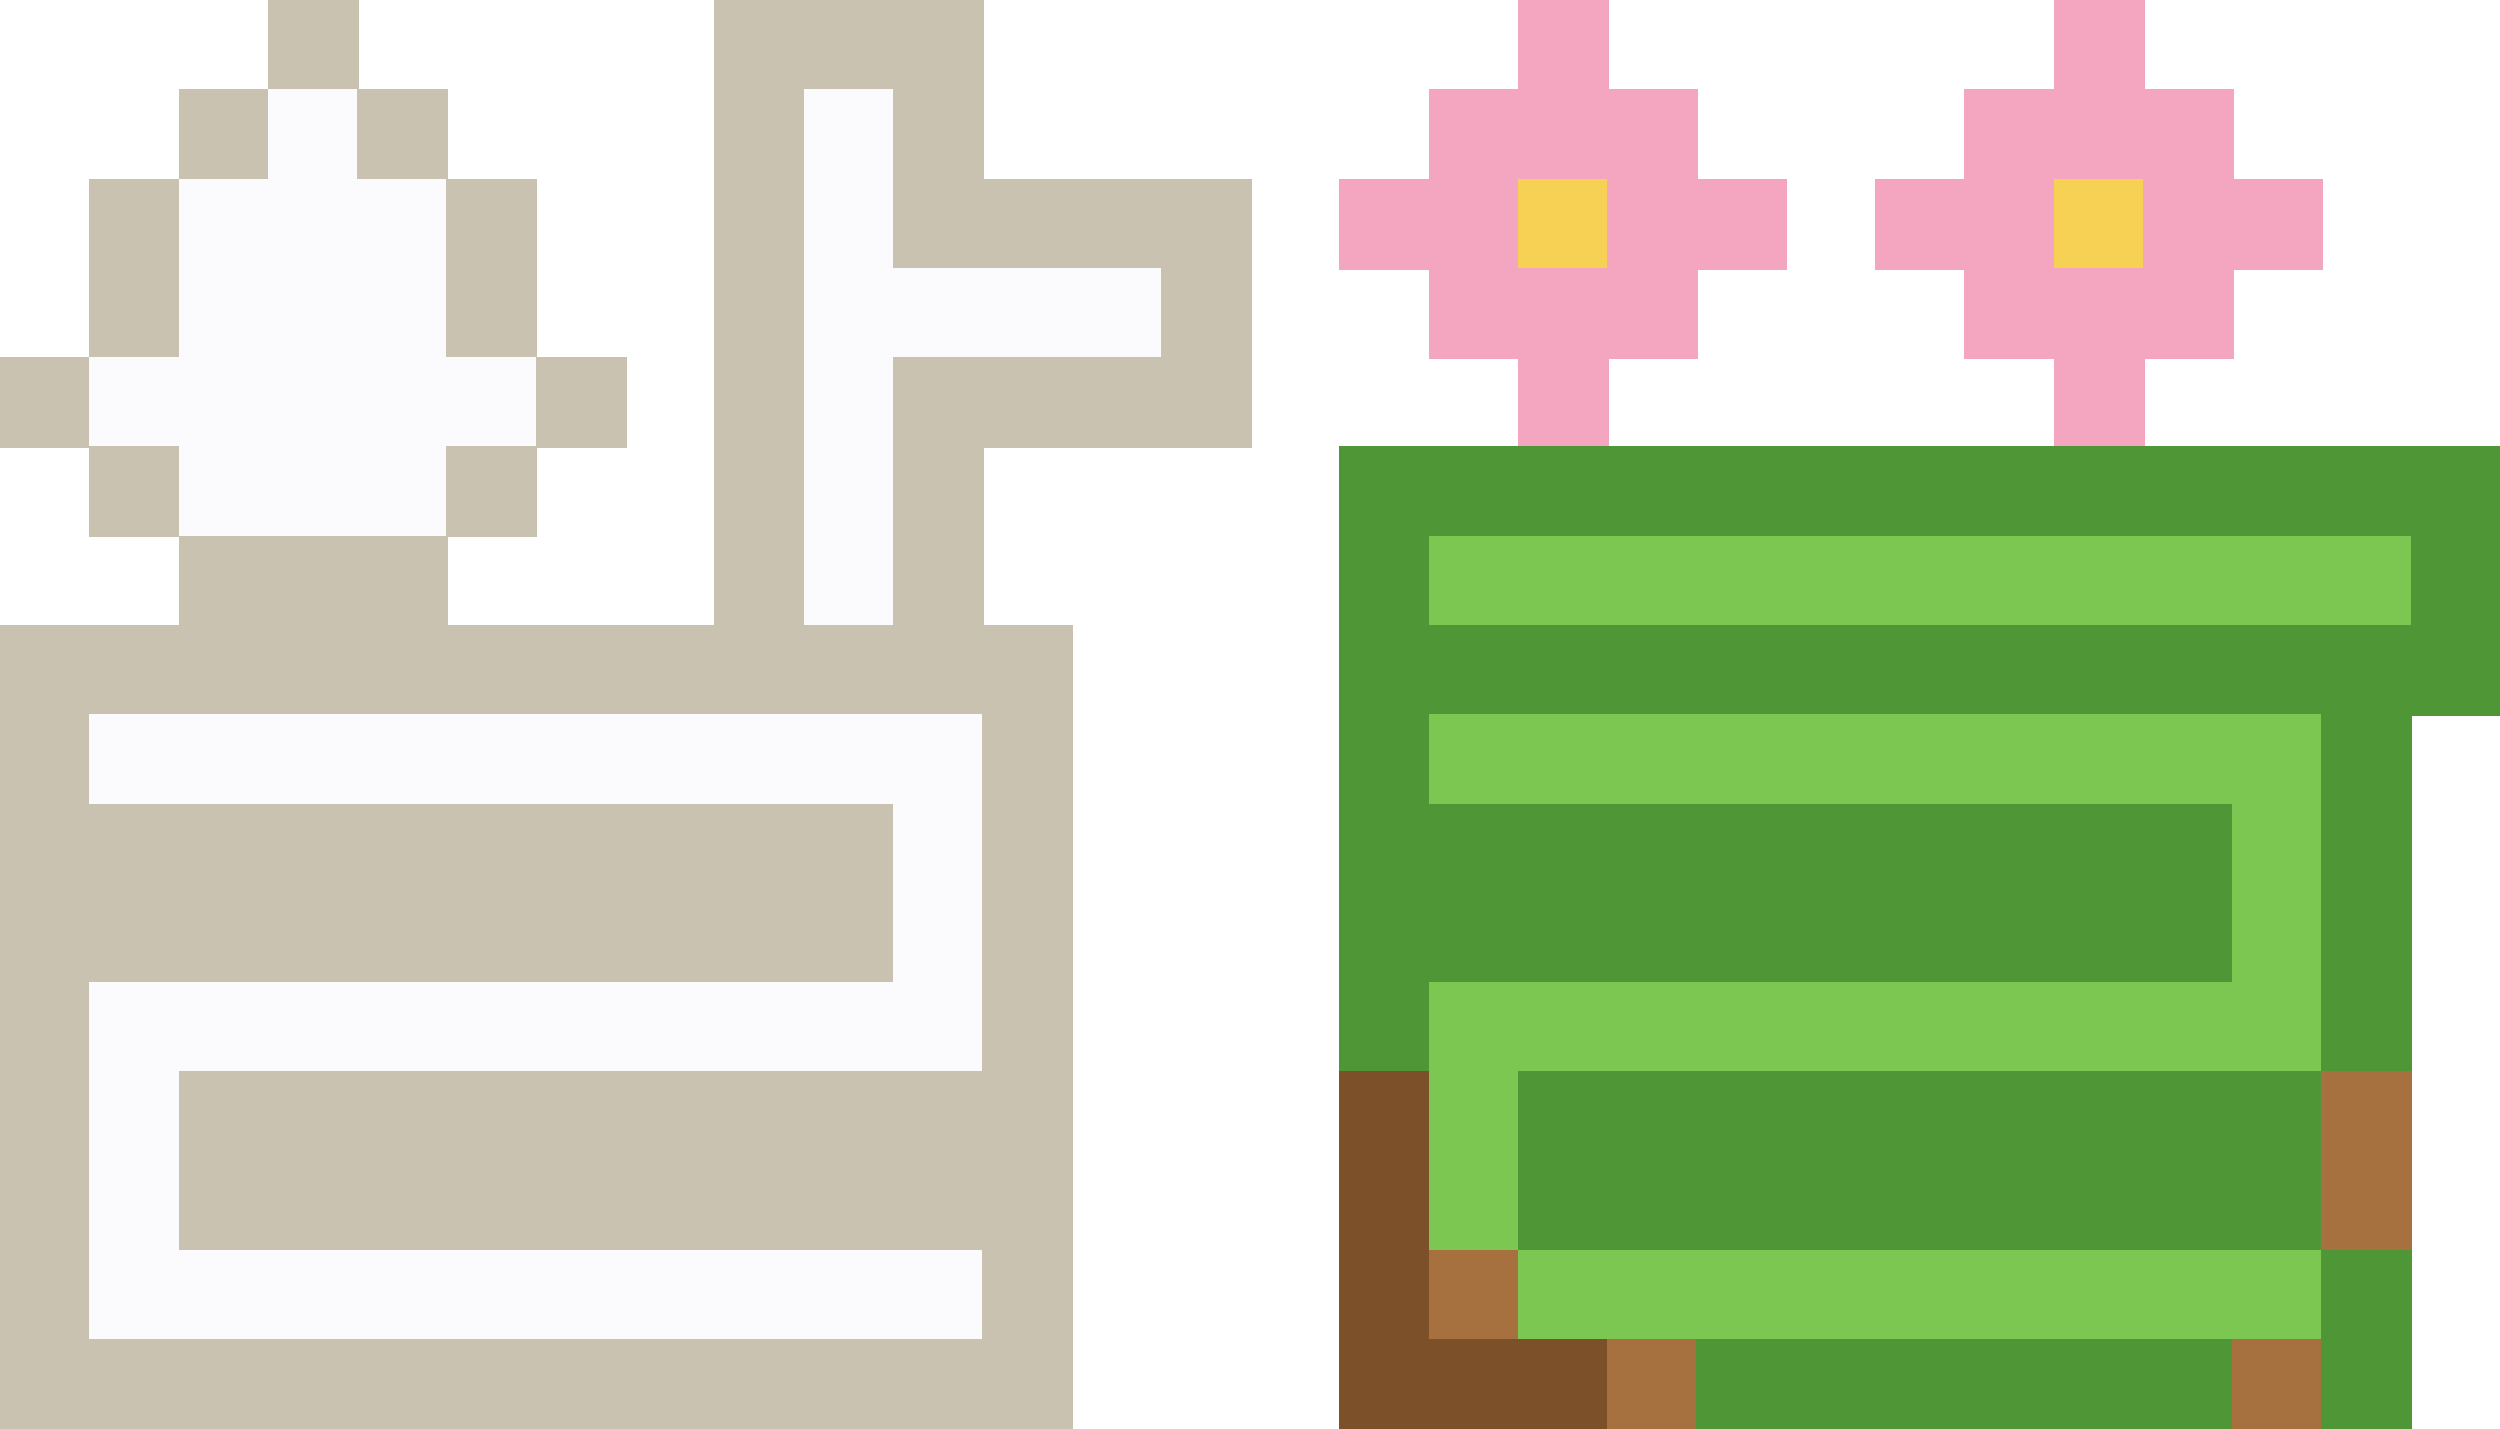
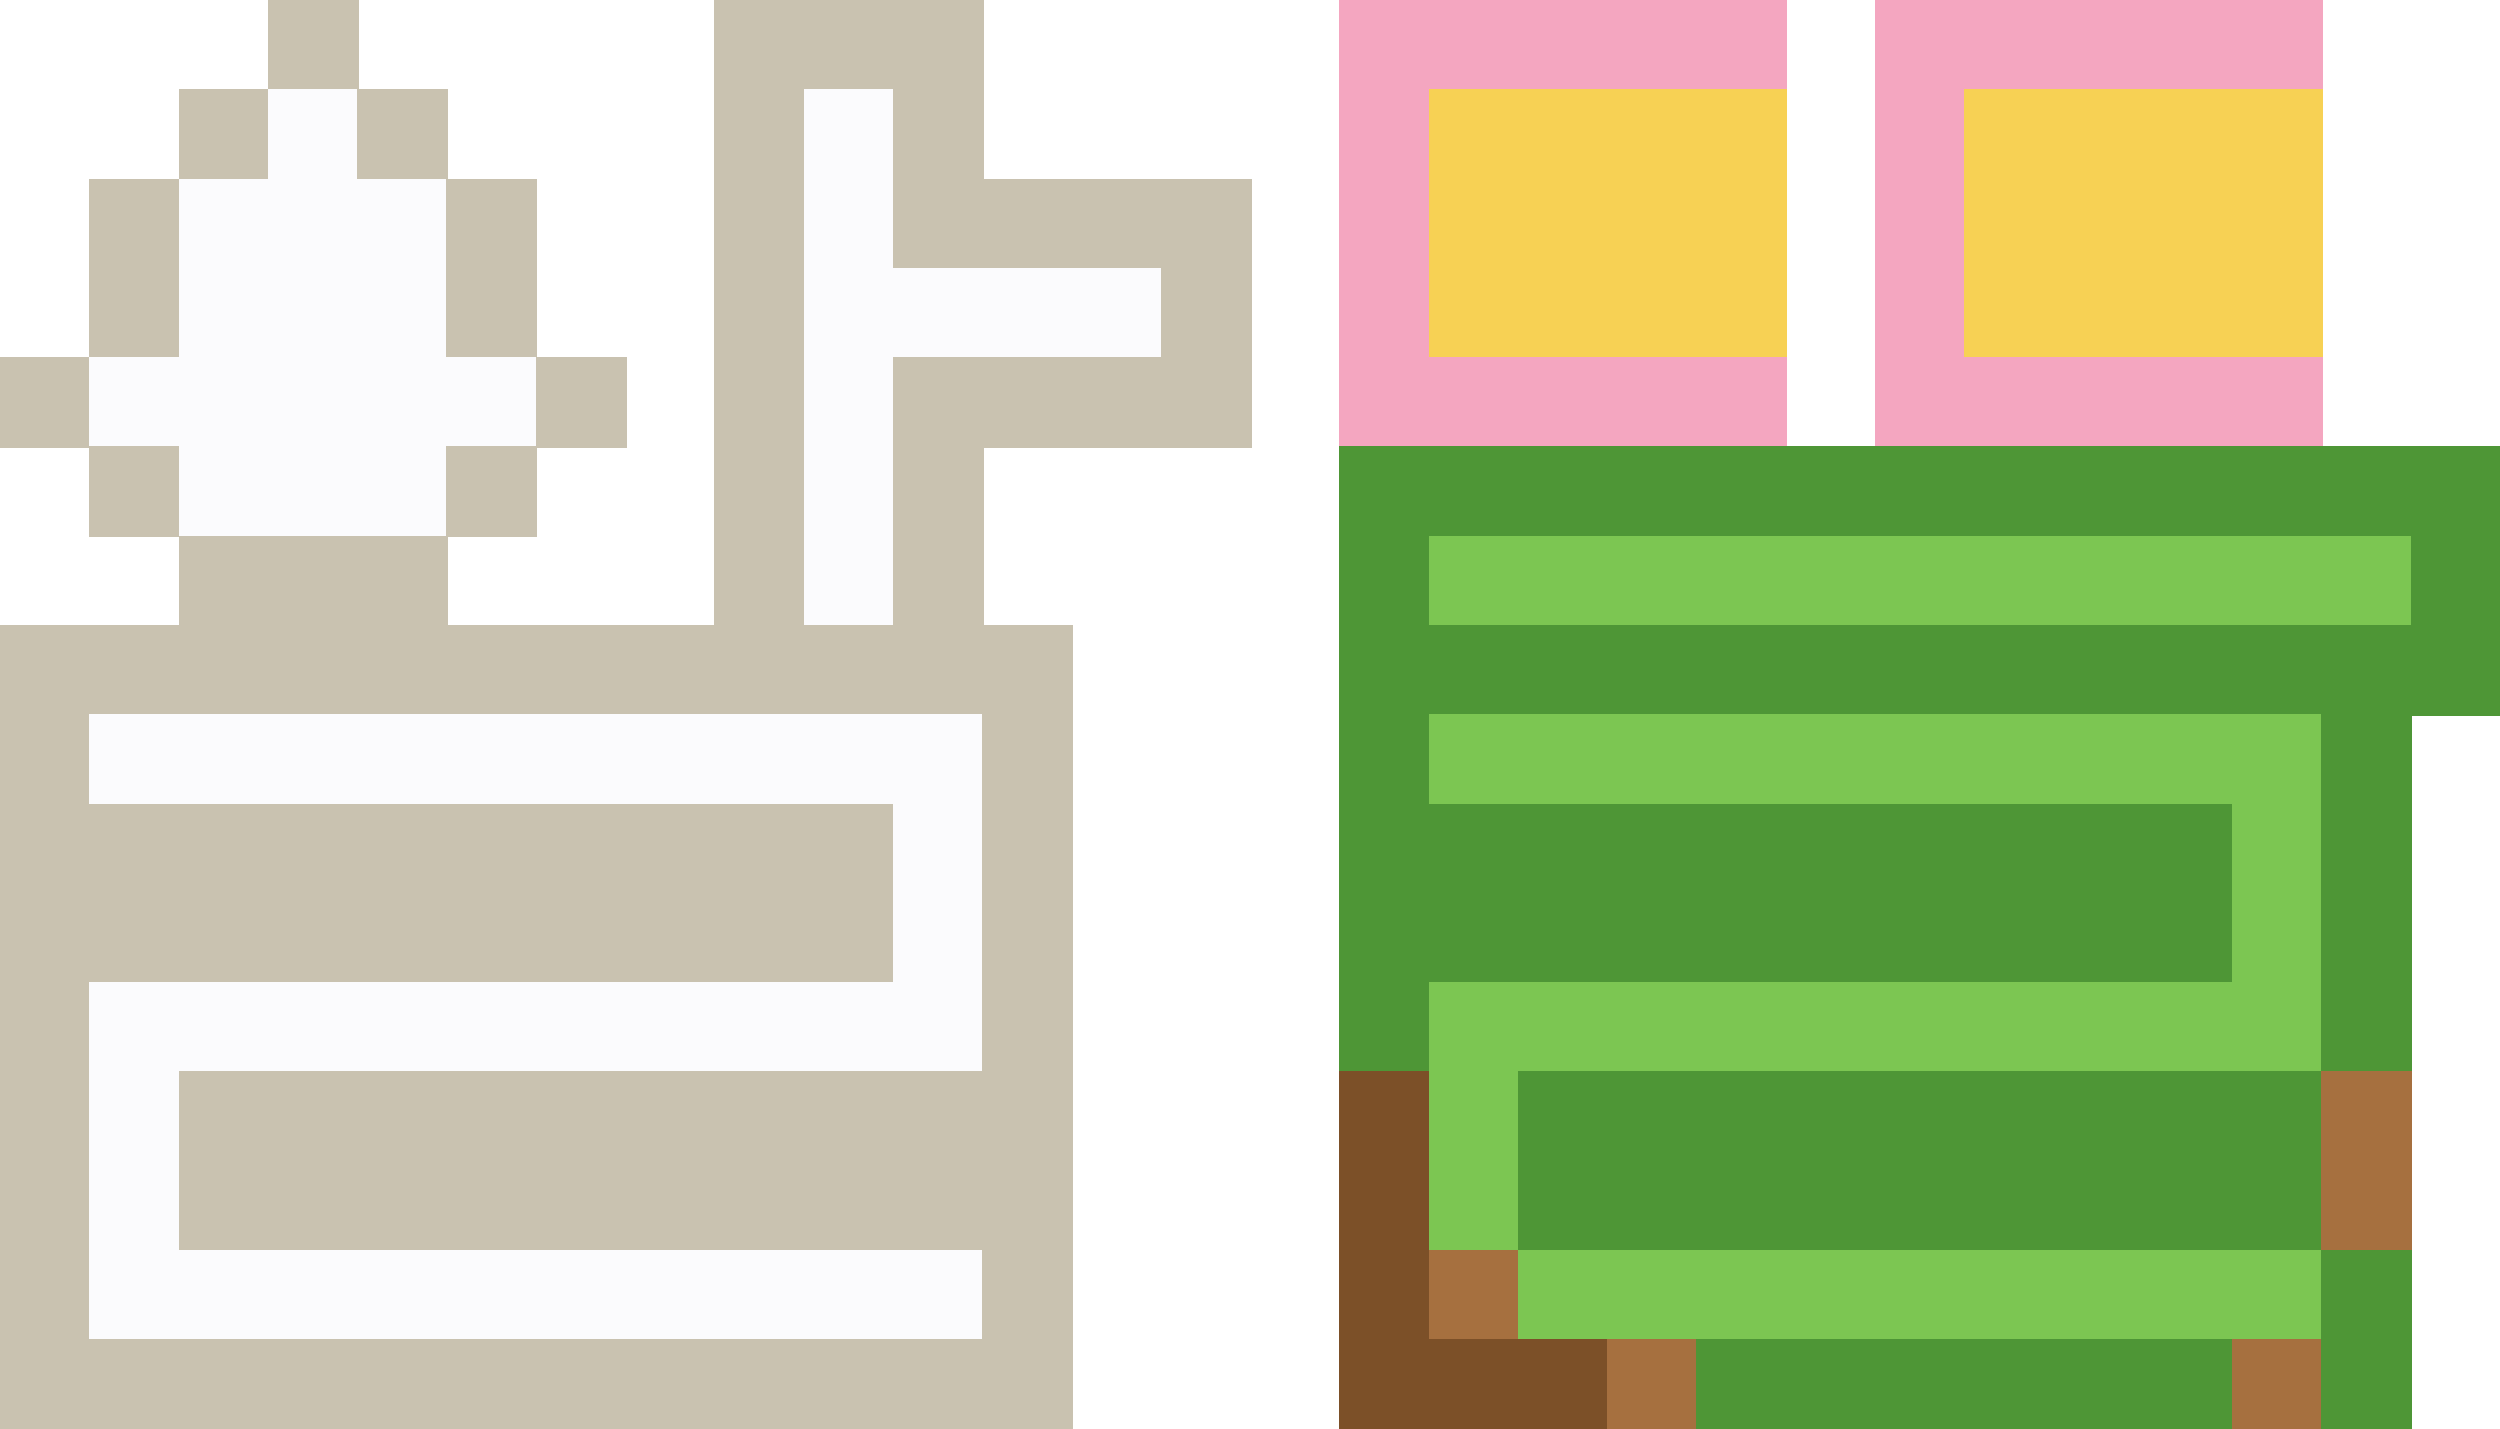
<svg xmlns="http://www.w3.org/2000/svg" viewBox="0 0 28 16" shape-rendering="crispEdges" preserveAspectRatio="xMidYMid meet">
  <rect x="3" y="0" width="1.02" height="1.02" fill="#c9c2b0" />
  <rect x="8" y="0" width="1.02" height="1.02" fill="#c9c2b0" />
  <rect x="9" y="0" width="1.02" height="1.02" fill="#c9c2b0" />
  <rect x="10" y="0" width="1.02" height="1.02" fill="#c9c2b0" />
+   <rect x="15" y="0" width="1.02" height="1.02" fill="#f4a6c0" />
+   <rect x="16" y="0" width="1.02" height="1.02" fill="#f4a6c0" />
  <rect x="17" y="0" width="1.02" height="1.02" fill="#f4a6c0" />
+   <rect x="18" y="0" width="1.02" height="1.02" fill="#f4a6c0" />
+   <rect x="19" y="0" width="1.02" height="1.02" fill="#f4a6c0" />
+   <rect x="21" y="0" width="1.02" height="1.02" fill="#f4a6c0" />
+   <rect x="22" y="0" width="1.02" height="1.02" fill="#f4a6c0" />
  <rect x="23" y="0" width="1.02" height="1.02" fill="#f4a6c0" />
+   <rect x="24" y="0" width="1.02" height="1.02" fill="#f4a6c0" />
+   <rect x="25" y="0" width="1.02" height="1.02" fill="#f4a6c0" />
  <rect x="2" y="1" width="1.02" height="1.02" fill="#c9c2b0" />
  <rect x="3" y="1" width="1.02" height="1.02" fill="#FBFBFD" />
  <rect x="4" y="1" width="1.02" height="1.02" fill="#c9c2b0" />
  <rect x="8" y="1" width="1.02" height="1.02" fill="#c9c2b0" />
  <rect x="9" y="1" width="1.02" height="1.02" fill="#FBFBFD" />
  <rect x="10" y="1" width="1.02" height="1.02" fill="#c9c2b0" />
-   <rect x="16" y="1" width="1.02" height="1.02" fill="#f4a6c0" />
-   <rect x="17" y="1" width="1.02" height="1.02" fill="#f4a6c0" />
-   <rect x="18" y="1" width="1.02" height="1.02" fill="#f4a6c0" />
-   <rect x="22" y="1" width="1.02" height="1.02" fill="#f4a6c0" />
-   <rect x="23" y="1" width="1.02" height="1.02" fill="#f4a6c0" />
-   <rect x="24" y="1" width="1.02" height="1.02" fill="#f4a6c0" />
+   <rect x="15" y="1" width="1.02" height="1.02" fill="#f4a6c0" />
+   <rect x="16" y="1" width="1.02" height="1.02" fill="#f7d154" />
+   <rect x="17" y="1" width="1.02" height="1.02" fill="#f7d154" />
+   <rect x="18" y="1" width="1.02" height="1.02" fill="#f7d154" />
+   <rect x="19" y="1" width="1.02" height="1.02" fill="#f7d154" />
+   <rect x="21" y="1" width="1.02" height="1.02" fill="#f4a6c0" />
+   <rect x="22" y="1" width="1.02" height="1.02" fill="#f7d154" />
+   <rect x="23" y="1" width="1.02" height="1.02" fill="#f7d154" />
+   <rect x="24" y="1" width="1.02" height="1.02" fill="#f7d154" />
+   <rect x="25" y="1" width="1.02" height="1.02" fill="#f7d154" />
  <rect x="1" y="2" width="1.02" height="1.02" fill="#c9c2b0" />
  <rect x="2" y="2" width="1.02" height="1.02" fill="#FBFBFD" />
  <rect x="3" y="2" width="1.02" height="1.02" fill="#FBFBFD" />
  <rect x="4" y="2" width="1.02" height="1.02" fill="#FBFBFD" />
  <rect x="5" y="2" width="1.02" height="1.02" fill="#c9c2b0" />
  <rect x="8" y="2" width="1.02" height="1.02" fill="#c9c2b0" />
  <rect x="9" y="2" width="1.02" height="1.02" fill="#FBFBFD" />
  <rect x="10" y="2" width="1.02" height="1.02" fill="#c9c2b0" />
  <rect x="11" y="2" width="1.02" height="1.02" fill="#c9c2b0" />
  <rect x="12" y="2" width="1.02" height="1.02" fill="#c9c2b0" />
  <rect x="13" y="2" width="1.02" height="1.02" fill="#c9c2b0" />
  <rect x="15" y="2" width="1.02" height="1.02" fill="#f4a6c0" />
-   <rect x="16" y="2" width="1.02" height="1.02" fill="#f4a6c0" />
+   <rect x="16" y="2" width="1.02" height="1.02" fill="#f7d154" />
  <rect x="17" y="2" width="1.02" height="1.02" fill="#f7d154" />
-   <rect x="18" y="2" width="1.02" height="1.02" fill="#f4a6c0" />
-   <rect x="19" y="2" width="1.02" height="1.02" fill="#f4a6c0" />
+   <rect x="18" y="2" width="1.02" height="1.02" fill="#f7d154" />
+   <rect x="19" y="2" width="1.02" height="1.02" fill="#f7d154" />
  <rect x="21" y="2" width="1.02" height="1.02" fill="#f4a6c0" />
-   <rect x="22" y="2" width="1.02" height="1.02" fill="#f4a6c0" />
+   <rect x="22" y="2" width="1.02" height="1.02" fill="#f7d154" />
  <rect x="23" y="2" width="1.02" height="1.02" fill="#f7d154" />
-   <rect x="24" y="2" width="1.02" height="1.02" fill="#f4a6c0" />
-   <rect x="25" y="2" width="1.02" height="1.02" fill="#f4a6c0" />
+   <rect x="24" y="2" width="1.02" height="1.02" fill="#f7d154" />
+   <rect x="25" y="2" width="1.02" height="1.02" fill="#f7d154" />
  <rect x="1" y="3" width="1.02" height="1.02" fill="#c9c2b0" />
  <rect x="2" y="3" width="1.02" height="1.02" fill="#FBFBFD" />
  <rect x="3" y="3" width="1.02" height="1.02" fill="#FBFBFD" />
  <rect x="4" y="3" width="1.02" height="1.02" fill="#FBFBFD" />
  <rect x="5" y="3" width="1.02" height="1.02" fill="#c9c2b0" />
  <rect x="8" y="3" width="1.02" height="1.02" fill="#c9c2b0" />
  <rect x="9" y="3" width="1.02" height="1.02" fill="#FBFBFD" />
  <rect x="10" y="3" width="1.02" height="1.02" fill="#FBFBFD" />
  <rect x="11" y="3" width="1.02" height="1.02" fill="#FBFBFD" />
  <rect x="12" y="3" width="1.02" height="1.02" fill="#FBFBFD" />
  <rect x="13" y="3" width="1.02" height="1.02" fill="#c9c2b0" />
-   <rect x="16" y="3" width="1.02" height="1.02" fill="#f4a6c0" />
-   <rect x="17" y="3" width="1.02" height="1.02" fill="#f4a6c0" />
-   <rect x="18" y="3" width="1.02" height="1.02" fill="#f4a6c0" />
-   <rect x="22" y="3" width="1.02" height="1.02" fill="#f4a6c0" />
-   <rect x="23" y="3" width="1.02" height="1.02" fill="#f4a6c0" />
-   <rect x="24" y="3" width="1.02" height="1.02" fill="#f4a6c0" />
+   <rect x="15" y="3" width="1.02" height="1.02" fill="#f4a6c0" />
+   <rect x="16" y="3" width="1.02" height="1.02" fill="#f7d154" />
+   <rect x="17" y="3" width="1.02" height="1.02" fill="#f7d154" />
+   <rect x="18" y="3" width="1.02" height="1.02" fill="#f7d154" />
+   <rect x="19" y="3" width="1.02" height="1.02" fill="#f7d154" />
+   <rect x="21" y="3" width="1.02" height="1.02" fill="#f4a6c0" />
+   <rect x="22" y="3" width="1.02" height="1.02" fill="#f7d154" />
+   <rect x="23" y="3" width="1.02" height="1.02" fill="#f7d154" />
+   <rect x="24" y="3" width="1.02" height="1.02" fill="#f7d154" />
+   <rect x="25" y="3" width="1.02" height="1.02" fill="#f7d154" />
  <rect x="0" y="4" width="1.02" height="1.02" fill="#c9c2b0" />
  <rect x="1" y="4" width="1.02" height="1.02" fill="#FBFBFD" />
  <rect x="2" y="4" width="1.02" height="1.02" fill="#FBFBFD" />
  <rect x="3" y="4" width="1.02" height="1.02" fill="#FBFBFD" />
  <rect x="4" y="4" width="1.02" height="1.02" fill="#FBFBFD" />
  <rect x="5" y="4" width="1.02" height="1.02" fill="#FBFBFD" />
  <rect x="6" y="4" width="1.02" height="1.02" fill="#c9c2b0" />
  <rect x="8" y="4" width="1.02" height="1.02" fill="#c9c2b0" />
  <rect x="9" y="4" width="1.02" height="1.02" fill="#FBFBFD" />
  <rect x="10" y="4" width="1.02" height="1.02" fill="#c9c2b0" />
  <rect x="11" y="4" width="1.02" height="1.02" fill="#c9c2b0" />
  <rect x="12" y="4" width="1.02" height="1.02" fill="#c9c2b0" />
  <rect x="13" y="4" width="1.02" height="1.02" fill="#c9c2b0" />
+   <rect x="15" y="4" width="1.02" height="1.02" fill="#f4a6c0" />
+   <rect x="16" y="4" width="1.02" height="1.02" fill="#f4a6c0" />
  <rect x="17" y="4" width="1.02" height="1.02" fill="#f4a6c0" />
+   <rect x="18" y="4" width="1.02" height="1.02" fill="#f4a6c0" />
+   <rect x="19" y="4" width="1.02" height="1.02" fill="#f4a6c0" />
+   <rect x="21" y="4" width="1.02" height="1.02" fill="#f4a6c0" />
+   <rect x="22" y="4" width="1.02" height="1.02" fill="#f4a6c0" />
  <rect x="23" y="4" width="1.02" height="1.02" fill="#f4a6c0" />
+   <rect x="24" y="4" width="1.02" height="1.02" fill="#f4a6c0" />
+   <rect x="25" y="4" width="1.02" height="1.02" fill="#f4a6c0" />
  <rect x="1" y="5" width="1.02" height="1.02" fill="#c9c2b0" />
  <rect x="2" y="5" width="1.02" height="1.02" fill="#FBFBFD" />
  <rect x="3" y="5" width="1.02" height="1.02" fill="#FBFBFD" />
  <rect x="4" y="5" width="1.02" height="1.02" fill="#FBFBFD" />
  <rect x="5" y="5" width="1.02" height="1.02" fill="#c9c2b0" />
  <rect x="8" y="5" width="1.02" height="1.02" fill="#c9c2b0" />
  <rect x="9" y="5" width="1.02" height="1.02" fill="#FBFBFD" />
  <rect x="10" y="5" width="1.02" height="1.02" fill="#c9c2b0" />
  <rect x="15" y="5" width="1.02" height="1.02" fill="#4e9636" />
  <rect x="16" y="5" width="1.02" height="1.02" fill="#4e9636" />
  <rect x="17" y="5" width="1.02" height="1.02" fill="#4e9636" />
  <rect x="18" y="5" width="1.02" height="1.02" fill="#4e9636" />
  <rect x="19" y="5" width="1.02" height="1.02" fill="#4e9636" />
  <rect x="20" y="5" width="1.02" height="1.02" fill="#4e9636" />
  <rect x="21" y="5" width="1.02" height="1.02" fill="#4e9636" />
  <rect x="22" y="5" width="1.02" height="1.02" fill="#4e9636" />
  <rect x="23" y="5" width="1.02" height="1.02" fill="#4e9636" />
  <rect x="24" y="5" width="1.02" height="1.02" fill="#4e9636" />
  <rect x="25" y="5" width="1.02" height="1.02" fill="#4e9636" />
  <rect x="26" y="5" width="1.02" height="1.02" fill="#4e9636" />
  <rect x="27" y="5" width="1.02" height="1.02" fill="#4e9636" />
  <rect x="2" y="6" width="1.02" height="1.02" fill="#c9c2b0" />
  <rect x="3" y="6" width="1.02" height="1.02" fill="#c9c2b0" />
  <rect x="4" y="6" width="1.02" height="1.02" fill="#c9c2b0" />
  <rect x="8" y="6" width="1.02" height="1.02" fill="#c9c2b0" />
  <rect x="9" y="6" width="1.02" height="1.02" fill="#FBFBFD" />
  <rect x="10" y="6" width="1.02" height="1.02" fill="#c9c2b0" />
  <rect x="15" y="6" width="1.02" height="1.02" fill="#4e9636" />
  <rect x="16" y="6" width="1.02" height="1.02" fill="#7cc652" />
  <rect x="17" y="6" width="1.02" height="1.02" fill="#7cc652" />
  <rect x="18" y="6" width="1.02" height="1.02" fill="#7cc652" />
  <rect x="19" y="6" width="1.02" height="1.02" fill="#7cc652" />
  <rect x="20" y="6" width="1.02" height="1.02" fill="#7cc652" />
  <rect x="21" y="6" width="1.02" height="1.02" fill="#7cc652" />
  <rect x="22" y="6" width="1.02" height="1.02" fill="#7cc652" />
  <rect x="23" y="6" width="1.02" height="1.02" fill="#7cc652" />
  <rect x="24" y="6" width="1.02" height="1.02" fill="#7cc652" />
  <rect x="25" y="6" width="1.02" height="1.02" fill="#7cc652" />
  <rect x="26" y="6" width="1.02" height="1.02" fill="#7cc652" />
  <rect x="27" y="6" width="1.02" height="1.02" fill="#4e9636" />
  <rect x="0" y="7" width="1.02" height="1.02" fill="#c9c2b0" />
  <rect x="1" y="7" width="1.02" height="1.02" fill="#c9c2b0" />
  <rect x="2" y="7" width="1.02" height="1.02" fill="#c9c2b0" />
  <rect x="3" y="7" width="1.02" height="1.02" fill="#c9c2b0" />
  <rect x="4" y="7" width="1.02" height="1.02" fill="#c9c2b0" />
  <rect x="5" y="7" width="1.02" height="1.02" fill="#c9c2b0" />
  <rect x="6" y="7" width="1.02" height="1.02" fill="#c9c2b0" />
  <rect x="7" y="7" width="1.02" height="1.02" fill="#c9c2b0" />
  <rect x="8" y="7" width="1.02" height="1.02" fill="#c9c2b0" />
  <rect x="9" y="7" width="1.02" height="1.02" fill="#c9c2b0" />
  <rect x="10" y="7" width="1.02" height="1.02" fill="#c9c2b0" />
  <rect x="11" y="7" width="1.02" height="1.02" fill="#c9c2b0" />
  <rect x="15" y="7" width="1.02" height="1.02" fill="#4e9636" />
  <rect x="16" y="7" width="1.02" height="1.02" fill="#4e9636" />
  <rect x="17" y="7" width="1.02" height="1.02" fill="#4e9636" />
  <rect x="18" y="7" width="1.02" height="1.02" fill="#4e9636" />
  <rect x="19" y="7" width="1.02" height="1.02" fill="#4e9636" />
  <rect x="20" y="7" width="1.02" height="1.02" fill="#4e9636" />
  <rect x="21" y="7" width="1.02" height="1.02" fill="#4e9636" />
  <rect x="22" y="7" width="1.02" height="1.02" fill="#4e9636" />
  <rect x="23" y="7" width="1.02" height="1.02" fill="#4e9636" />
  <rect x="24" y="7" width="1.02" height="1.02" fill="#4e9636" />
  <rect x="25" y="7" width="1.02" height="1.02" fill="#4e9636" />
  <rect x="26" y="7" width="1.02" height="1.02" fill="#4e9636" />
  <rect x="27" y="7" width="1.02" height="1.02" fill="#4e9636" />
  <rect x="0" y="8" width="1.02" height="1.02" fill="#c9c2b0" />
  <rect x="1" y="8" width="1.02" height="1.02" fill="#FBFBFD" />
  <rect x="2" y="8" width="1.02" height="1.02" fill="#FBFBFD" />
  <rect x="3" y="8" width="1.02" height="1.02" fill="#FBFBFD" />
  <rect x="4" y="8" width="1.02" height="1.02" fill="#FBFBFD" />
  <rect x="5" y="8" width="1.02" height="1.02" fill="#FBFBFD" />
  <rect x="6" y="8" width="1.02" height="1.02" fill="#FBFBFD" />
  <rect x="7" y="8" width="1.02" height="1.02" fill="#FBFBFD" />
  <rect x="8" y="8" width="1.02" height="1.02" fill="#FBFBFD" />
  <rect x="9" y="8" width="1.02" height="1.02" fill="#FBFBFD" />
  <rect x="10" y="8" width="1.02" height="1.02" fill="#FBFBFD" />
  <rect x="11" y="8" width="1.02" height="1.02" fill="#c9c2b0" />
  <rect x="15" y="8" width="1.02" height="1.02" fill="#4e9636" />
  <rect x="16" y="8" width="1.02" height="1.02" fill="#7cc652" />
  <rect x="17" y="8" width="1.02" height="1.02" fill="#7cc652" />
  <rect x="18" y="8" width="1.02" height="1.02" fill="#7cc652" />
  <rect x="19" y="8" width="1.02" height="1.02" fill="#7cc652" />
  <rect x="20" y="8" width="1.02" height="1.02" fill="#7cc652" />
  <rect x="21" y="8" width="1.02" height="1.02" fill="#7cc652" />
  <rect x="22" y="8" width="1.02" height="1.02" fill="#7cc652" />
  <rect x="23" y="8" width="1.02" height="1.02" fill="#7cc652" />
  <rect x="24" y="8" width="1.02" height="1.02" fill="#7cc652" />
  <rect x="25" y="8" width="1.02" height="1.02" fill="#7cc652" />
  <rect x="26" y="8" width="1.02" height="1.02" fill="#4e9636" />
  <rect x="0" y="9" width="1.02" height="1.02" fill="#c9c2b0" />
  <rect x="1" y="9" width="1.02" height="1.02" fill="#c9c2b0" />
  <rect x="2" y="9" width="1.02" height="1.02" fill="#c9c2b0" />
  <rect x="3" y="9" width="1.02" height="1.02" fill="#c9c2b0" />
  <rect x="4" y="9" width="1.02" height="1.02" fill="#c9c2b0" />
  <rect x="5" y="9" width="1.02" height="1.02" fill="#c9c2b0" />
  <rect x="6" y="9" width="1.02" height="1.02" fill="#c9c2b0" />
  <rect x="7" y="9" width="1.02" height="1.02" fill="#c9c2b0" />
  <rect x="8" y="9" width="1.02" height="1.02" fill="#c9c2b0" />
  <rect x="9" y="9" width="1.02" height="1.02" fill="#c9c2b0" />
  <rect x="10" y="9" width="1.02" height="1.02" fill="#FBFBFD" />
  <rect x="11" y="9" width="1.02" height="1.02" fill="#c9c2b0" />
  <rect x="15" y="9" width="1.02" height="1.02" fill="#4e9636" />
  <rect x="16" y="9" width="1.02" height="1.02" fill="#4e9636" />
  <rect x="17" y="9" width="1.02" height="1.02" fill="#4e9636" />
  <rect x="18" y="9" width="1.02" height="1.02" fill="#4e9636" />
  <rect x="19" y="9" width="1.02" height="1.02" fill="#4e9636" />
  <rect x="20" y="9" width="1.02" height="1.02" fill="#4e9636" />
  <rect x="21" y="9" width="1.02" height="1.02" fill="#4e9636" />
  <rect x="22" y="9" width="1.02" height="1.02" fill="#4e9636" />
  <rect x="23" y="9" width="1.02" height="1.02" fill="#4e9636" />
  <rect x="24" y="9" width="1.02" height="1.02" fill="#4e9636" />
  <rect x="25" y="9" width="1.02" height="1.02" fill="#7cc652" />
  <rect x="26" y="9" width="1.02" height="1.02" fill="#4e9636" />
  <rect x="0" y="10" width="1.02" height="1.02" fill="#c9c2b0" />
  <rect x="1" y="10" width="1.02" height="1.02" fill="#c9c2b0" />
  <rect x="2" y="10" width="1.02" height="1.02" fill="#c9c2b0" />
  <rect x="3" y="10" width="1.02" height="1.02" fill="#c9c2b0" />
  <rect x="4" y="10" width="1.02" height="1.02" fill="#c9c2b0" />
  <rect x="5" y="10" width="1.02" height="1.02" fill="#c9c2b0" />
  <rect x="6" y="10" width="1.02" height="1.02" fill="#c9c2b0" />
  <rect x="7" y="10" width="1.02" height="1.02" fill="#c9c2b0" />
  <rect x="8" y="10" width="1.02" height="1.02" fill="#c9c2b0" />
  <rect x="9" y="10" width="1.02" height="1.02" fill="#c9c2b0" />
  <rect x="10" y="10" width="1.02" height="1.02" fill="#FBFBFD" />
  <rect x="11" y="10" width="1.02" height="1.02" fill="#c9c2b0" />
  <rect x="15" y="10" width="1.02" height="1.02" fill="#4e9636" />
  <rect x="16" y="10" width="1.02" height="1.02" fill="#4e9636" />
  <rect x="17" y="10" width="1.02" height="1.02" fill="#4e9636" />
  <rect x="18" y="10" width="1.02" height="1.02" fill="#4e9636" />
  <rect x="19" y="10" width="1.02" height="1.02" fill="#4e9636" />
  <rect x="20" y="10" width="1.02" height="1.02" fill="#4e9636" />
  <rect x="21" y="10" width="1.02" height="1.02" fill="#4e9636" />
  <rect x="22" y="10" width="1.02" height="1.02" fill="#4e9636" />
  <rect x="23" y="10" width="1.02" height="1.02" fill="#4e9636" />
  <rect x="24" y="10" width="1.02" height="1.02" fill="#4e9636" />
  <rect x="25" y="10" width="1.02" height="1.02" fill="#7cc652" />
  <rect x="26" y="10" width="1.02" height="1.02" fill="#4e9636" />
  <rect x="0" y="11" width="1.02" height="1.02" fill="#c9c2b0" />
  <rect x="1" y="11" width="1.02" height="1.02" fill="#FBFBFD" />
  <rect x="2" y="11" width="1.02" height="1.02" fill="#FBFBFD" />
  <rect x="3" y="11" width="1.02" height="1.02" fill="#FBFBFD" />
  <rect x="4" y="11" width="1.02" height="1.02" fill="#FBFBFD" />
  <rect x="5" y="11" width="1.02" height="1.02" fill="#FBFBFD" />
  <rect x="6" y="11" width="1.02" height="1.02" fill="#FBFBFD" />
  <rect x="7" y="11" width="1.02" height="1.02" fill="#FBFBFD" />
  <rect x="8" y="11" width="1.02" height="1.02" fill="#FBFBFD" />
  <rect x="9" y="11" width="1.02" height="1.02" fill="#FBFBFD" />
  <rect x="10" y="11" width="1.02" height="1.02" fill="#FBFBFD" />
  <rect x="11" y="11" width="1.02" height="1.02" fill="#c9c2b0" />
  <rect x="15" y="11" width="1.02" height="1.02" fill="#4e9636" />
  <rect x="16" y="11" width="1.02" height="1.02" fill="#7cc652" />
  <rect x="17" y="11" width="1.02" height="1.02" fill="#7cc652" />
  <rect x="18" y="11" width="1.02" height="1.02" fill="#7cc652" />
  <rect x="19" y="11" width="1.02" height="1.02" fill="#7cc652" />
  <rect x="20" y="11" width="1.02" height="1.02" fill="#7cc652" />
  <rect x="21" y="11" width="1.02" height="1.02" fill="#7cc652" />
  <rect x="22" y="11" width="1.02" height="1.02" fill="#7cc652" />
  <rect x="23" y="11" width="1.02" height="1.02" fill="#7cc652" />
  <rect x="24" y="11" width="1.02" height="1.02" fill="#7cc652" />
  <rect x="25" y="11" width="1.02" height="1.02" fill="#7cc652" />
  <rect x="26" y="11" width="1.02" height="1.02" fill="#4e9636" />
  <rect x="0" y="12" width="1.02" height="1.02" fill="#c9c2b0" />
  <rect x="1" y="12" width="1.02" height="1.02" fill="#FBFBFD" />
  <rect x="2" y="12" width="1.02" height="1.02" fill="#c9c2b0" />
  <rect x="3" y="12" width="1.02" height="1.02" fill="#c9c2b0" />
  <rect x="4" y="12" width="1.02" height="1.02" fill="#c9c2b0" />
  <rect x="5" y="12" width="1.02" height="1.02" fill="#c9c2b0" />
  <rect x="6" y="12" width="1.02" height="1.02" fill="#c9c2b0" />
  <rect x="7" y="12" width="1.02" height="1.02" fill="#c9c2b0" />
  <rect x="8" y="12" width="1.02" height="1.02" fill="#c9c2b0" />
  <rect x="9" y="12" width="1.02" height="1.02" fill="#c9c2b0" />
  <rect x="10" y="12" width="1.02" height="1.02" fill="#c9c2b0" />
  <rect x="11" y="12" width="1.02" height="1.02" fill="#c9c2b0" />
  <rect x="15" y="12" width="1.02" height="1.02" fill="#7c5028" />
  <rect x="16" y="12" width="1.02" height="1.02" fill="#7cc652" />
  <rect x="17" y="12" width="1.02" height="1.02" fill="#4e9636" />
  <rect x="18" y="12" width="1.02" height="1.02" fill="#4e9636" />
  <rect x="19" y="12" width="1.02" height="1.02" fill="#4e9636" />
  <rect x="20" y="12" width="1.02" height="1.02" fill="#4e9636" />
  <rect x="21" y="12" width="1.02" height="1.02" fill="#4e9636" />
  <rect x="22" y="12" width="1.02" height="1.02" fill="#4e9636" />
  <rect x="23" y="12" width="1.02" height="1.02" fill="#4e9636" />
  <rect x="24" y="12" width="1.02" height="1.02" fill="#4e9636" />
  <rect x="25" y="12" width="1.02" height="1.02" fill="#4e9636" />
  <rect x="26" y="12" width="1.02" height="1.02" fill="#a6703f" />
  <rect x="0" y="13" width="1.02" height="1.02" fill="#c9c2b0" />
  <rect x="1" y="13" width="1.02" height="1.02" fill="#FBFBFD" />
  <rect x="2" y="13" width="1.02" height="1.02" fill="#c9c2b0" />
  <rect x="3" y="13" width="1.02" height="1.02" fill="#c9c2b0" />
  <rect x="4" y="13" width="1.02" height="1.02" fill="#c9c2b0" />
  <rect x="5" y="13" width="1.02" height="1.02" fill="#c9c2b0" />
  <rect x="6" y="13" width="1.02" height="1.02" fill="#c9c2b0" />
  <rect x="7" y="13" width="1.02" height="1.02" fill="#c9c2b0" />
  <rect x="8" y="13" width="1.02" height="1.02" fill="#c9c2b0" />
  <rect x="9" y="13" width="1.02" height="1.02" fill="#c9c2b0" />
  <rect x="10" y="13" width="1.02" height="1.02" fill="#c9c2b0" />
  <rect x="11" y="13" width="1.02" height="1.02" fill="#c9c2b0" />
  <rect x="15" y="13" width="1.02" height="1.02" fill="#7c5028" />
  <rect x="16" y="13" width="1.02" height="1.02" fill="#7cc652" />
  <rect x="17" y="13" width="1.02" height="1.02" fill="#4e9636" />
  <rect x="18" y="13" width="1.02" height="1.02" fill="#4e9636" />
  <rect x="19" y="13" width="1.02" height="1.02" fill="#4e9636" />
  <rect x="20" y="13" width="1.02" height="1.02" fill="#4e9636" />
  <rect x="21" y="13" width="1.02" height="1.02" fill="#4e9636" />
  <rect x="22" y="13" width="1.02" height="1.02" fill="#4e9636" />
  <rect x="23" y="13" width="1.02" height="1.02" fill="#4e9636" />
  <rect x="24" y="13" width="1.02" height="1.02" fill="#4e9636" />
  <rect x="25" y="13" width="1.02" height="1.02" fill="#4e9636" />
  <rect x="26" y="13" width="1.02" height="1.02" fill="#a6703f" />
  <rect x="0" y="14" width="1.02" height="1.02" fill="#c9c2b0" />
  <rect x="1" y="14" width="1.02" height="1.02" fill="#FBFBFD" />
  <rect x="2" y="14" width="1.02" height="1.02" fill="#FBFBFD" />
  <rect x="3" y="14" width="1.02" height="1.02" fill="#FBFBFD" />
  <rect x="4" y="14" width="1.02" height="1.02" fill="#FBFBFD" />
  <rect x="5" y="14" width="1.02" height="1.02" fill="#FBFBFD" />
  <rect x="6" y="14" width="1.02" height="1.02" fill="#FBFBFD" />
  <rect x="7" y="14" width="1.02" height="1.02" fill="#FBFBFD" />
  <rect x="8" y="14" width="1.02" height="1.02" fill="#FBFBFD" />
  <rect x="9" y="14" width="1.02" height="1.02" fill="#FBFBFD" />
  <rect x="10" y="14" width="1.02" height="1.02" fill="#FBFBFD" />
  <rect x="11" y="14" width="1.02" height="1.02" fill="#c9c2b0" />
  <rect x="15" y="14" width="1.02" height="1.02" fill="#7c5028" />
  <rect x="16" y="14" width="1.02" height="1.02" fill="#a6703f" />
  <rect x="17" y="14" width="1.02" height="1.02" fill="#7cc652" />
  <rect x="18" y="14" width="1.02" height="1.02" fill="#7cc652" />
  <rect x="19" y="14" width="1.02" height="1.02" fill="#7cc652" />
  <rect x="20" y="14" width="1.02" height="1.02" fill="#7cc652" />
  <rect x="21" y="14" width="1.02" height="1.02" fill="#7cc652" />
  <rect x="22" y="14" width="1.02" height="1.02" fill="#7cc652" />
  <rect x="23" y="14" width="1.02" height="1.02" fill="#7cc652" />
  <rect x="24" y="14" width="1.02" height="1.02" fill="#7cc652" />
  <rect x="25" y="14" width="1.02" height="1.02" fill="#7cc652" />
  <rect x="26" y="14" width="1.02" height="1.02" fill="#4e9636" />
  <rect x="0" y="15" width="1.02" height="1.02" fill="#c9c2b0" />
  <rect x="1" y="15" width="1.02" height="1.02" fill="#c9c2b0" />
  <rect x="2" y="15" width="1.02" height="1.02" fill="#c9c2b0" />
  <rect x="3" y="15" width="1.02" height="1.02" fill="#c9c2b0" />
  <rect x="4" y="15" width="1.02" height="1.02" fill="#c9c2b0" />
  <rect x="5" y="15" width="1.02" height="1.02" fill="#c9c2b0" />
  <rect x="6" y="15" width="1.02" height="1.02" fill="#c9c2b0" />
  <rect x="7" y="15" width="1.02" height="1.02" fill="#c9c2b0" />
  <rect x="8" y="15" width="1.02" height="1.02" fill="#c9c2b0" />
  <rect x="9" y="15" width="1.02" height="1.02" fill="#c9c2b0" />
  <rect x="10" y="15" width="1.02" height="1.02" fill="#c9c2b0" />
  <rect x="11" y="15" width="1.02" height="1.02" fill="#c9c2b0" />
  <rect x="15" y="15" width="1.02" height="1.02" fill="#7c5028" />
  <rect x="16" y="15" width="1.02" height="1.02" fill="#7c5028" />
  <rect x="17" y="15" width="1.02" height="1.02" fill="#7c5028" />
  <rect x="18" y="15" width="1.02" height="1.02" fill="#a6703f" />
  <rect x="19" y="15" width="1.02" height="1.02" fill="#4e9636" />
  <rect x="20" y="15" width="1.02" height="1.02" fill="#4e9636" />
  <rect x="21" y="15" width="1.02" height="1.02" fill="#4e9636" />
  <rect x="22" y="15" width="1.02" height="1.02" fill="#4e9636" />
  <rect x="23" y="15" width="1.02" height="1.02" fill="#4e9636" />
  <rect x="24" y="15" width="1.02" height="1.02" fill="#4e9636" />
  <rect x="25" y="15" width="1.02" height="1.02" fill="#a6703f" />
  <rect x="26" y="15" width="1.02" height="1.02" fill="#4e9636" />
</svg>
